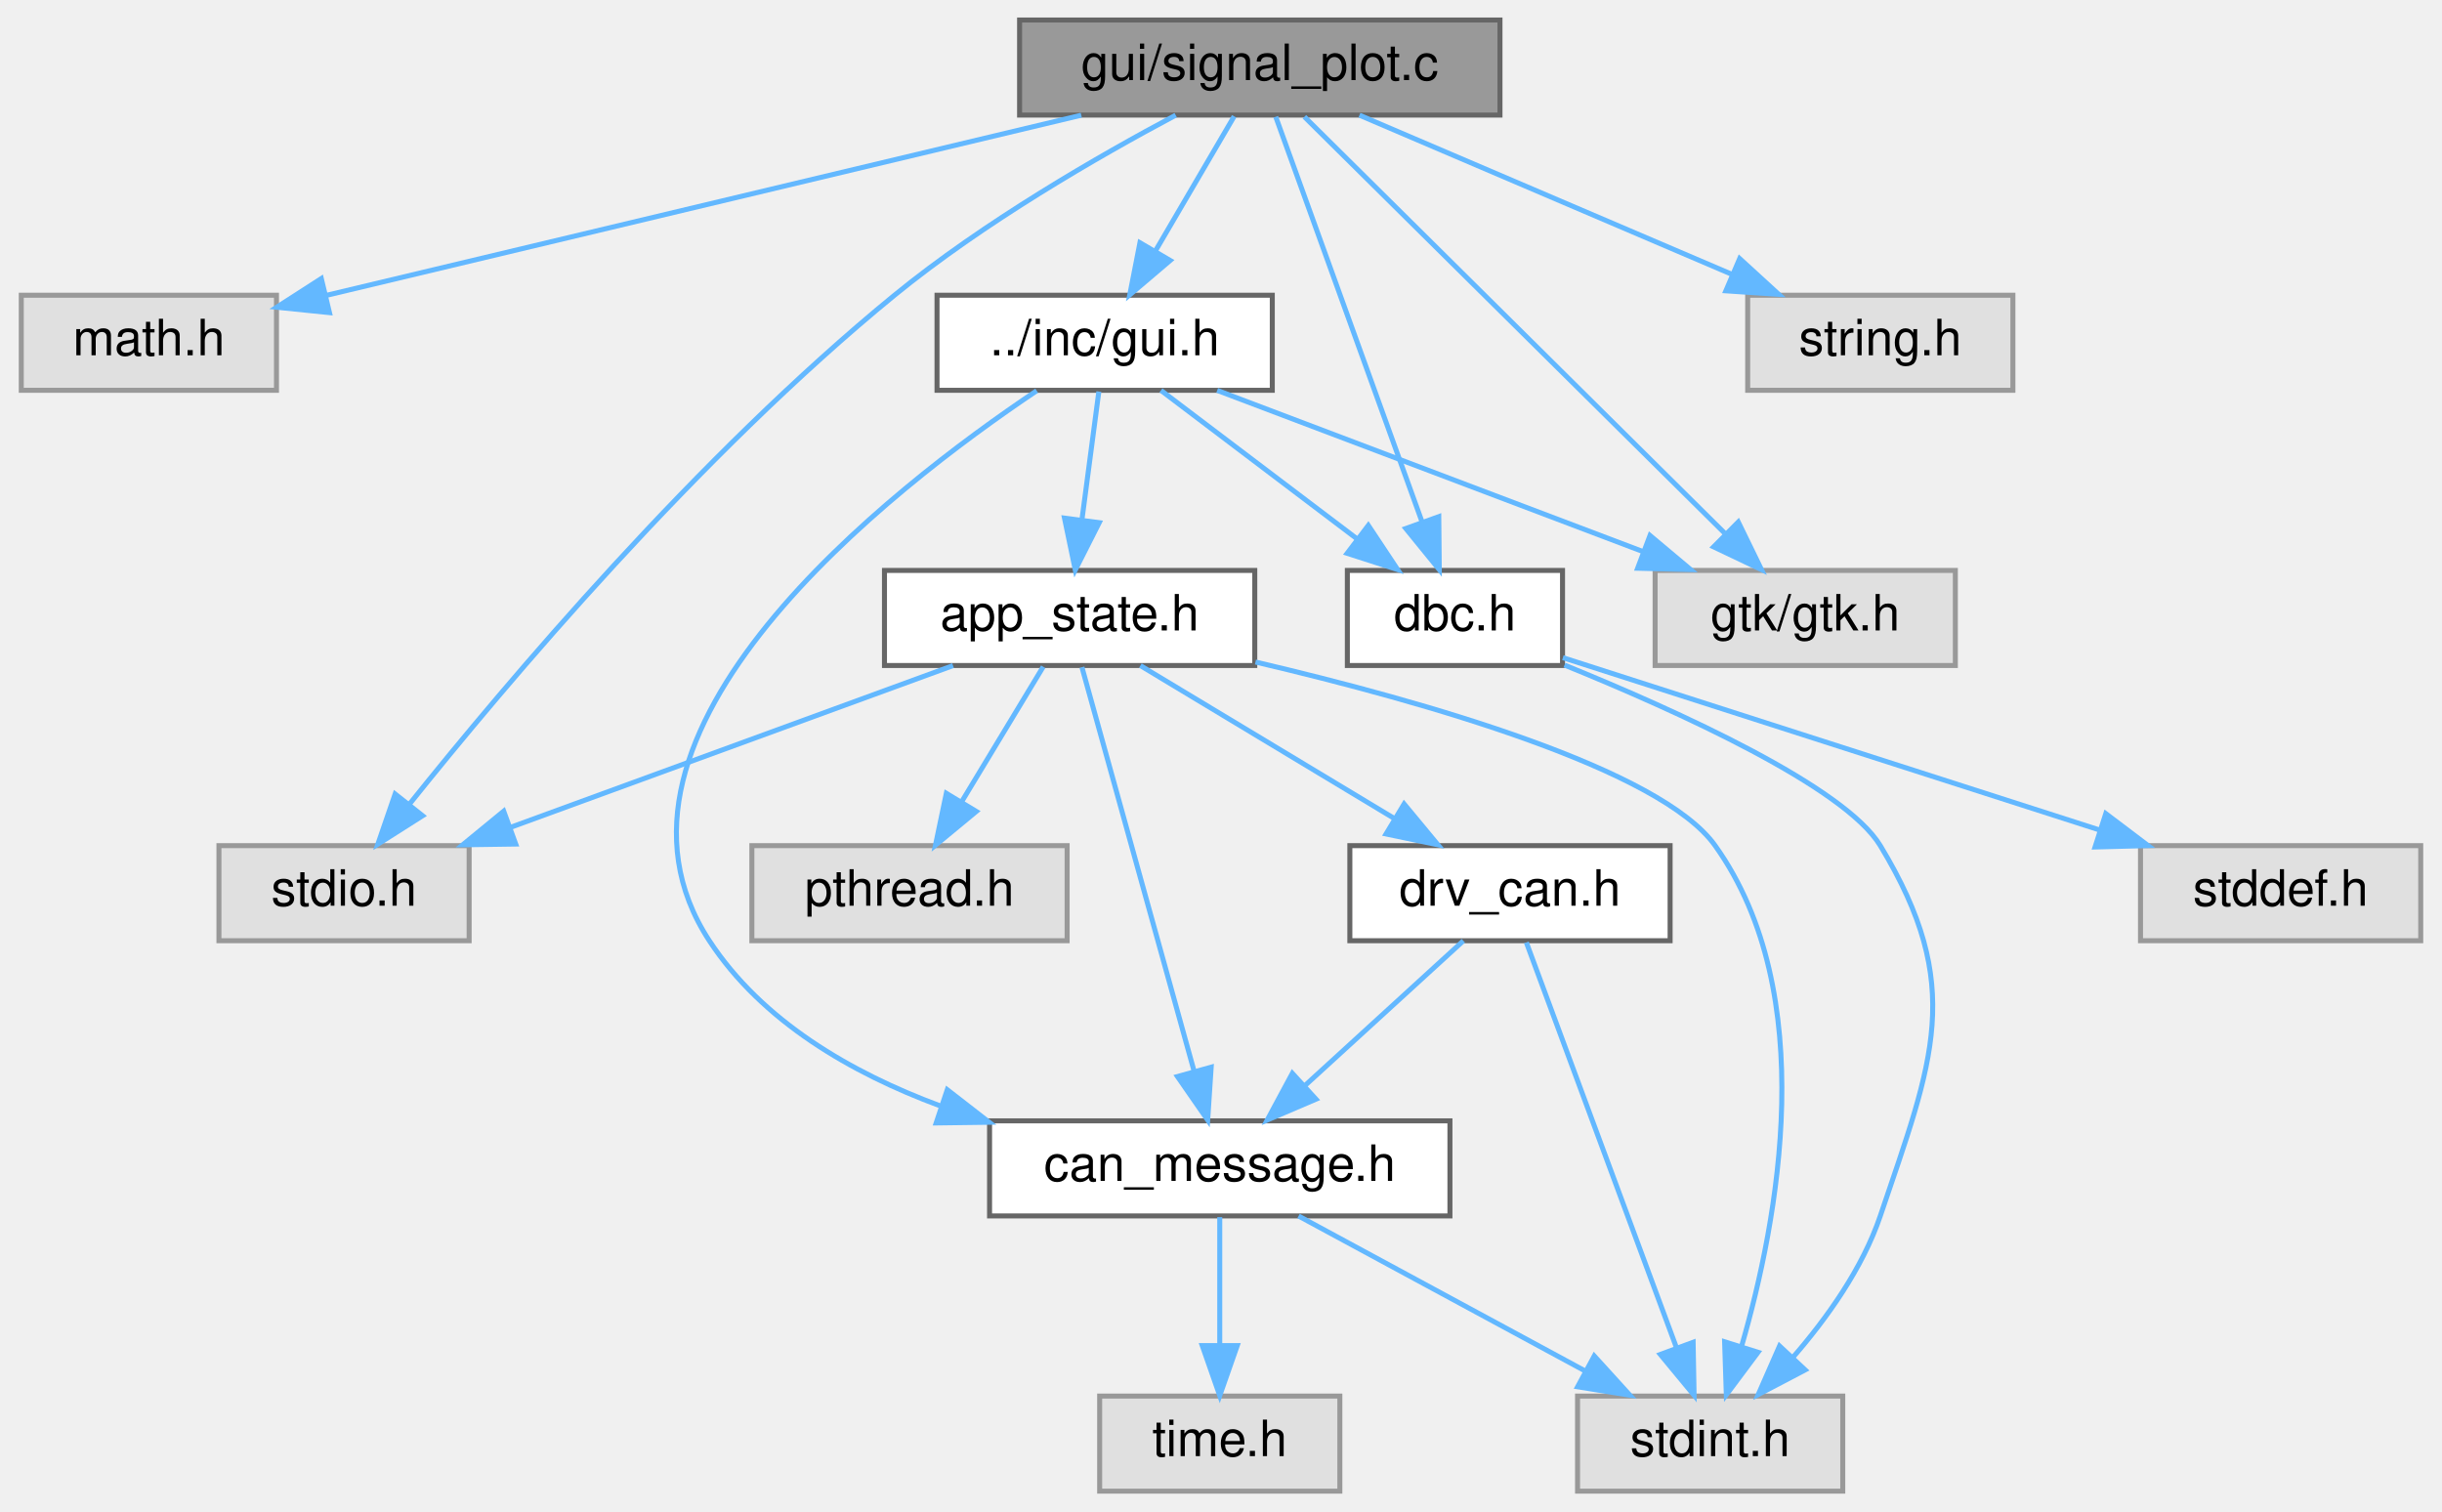
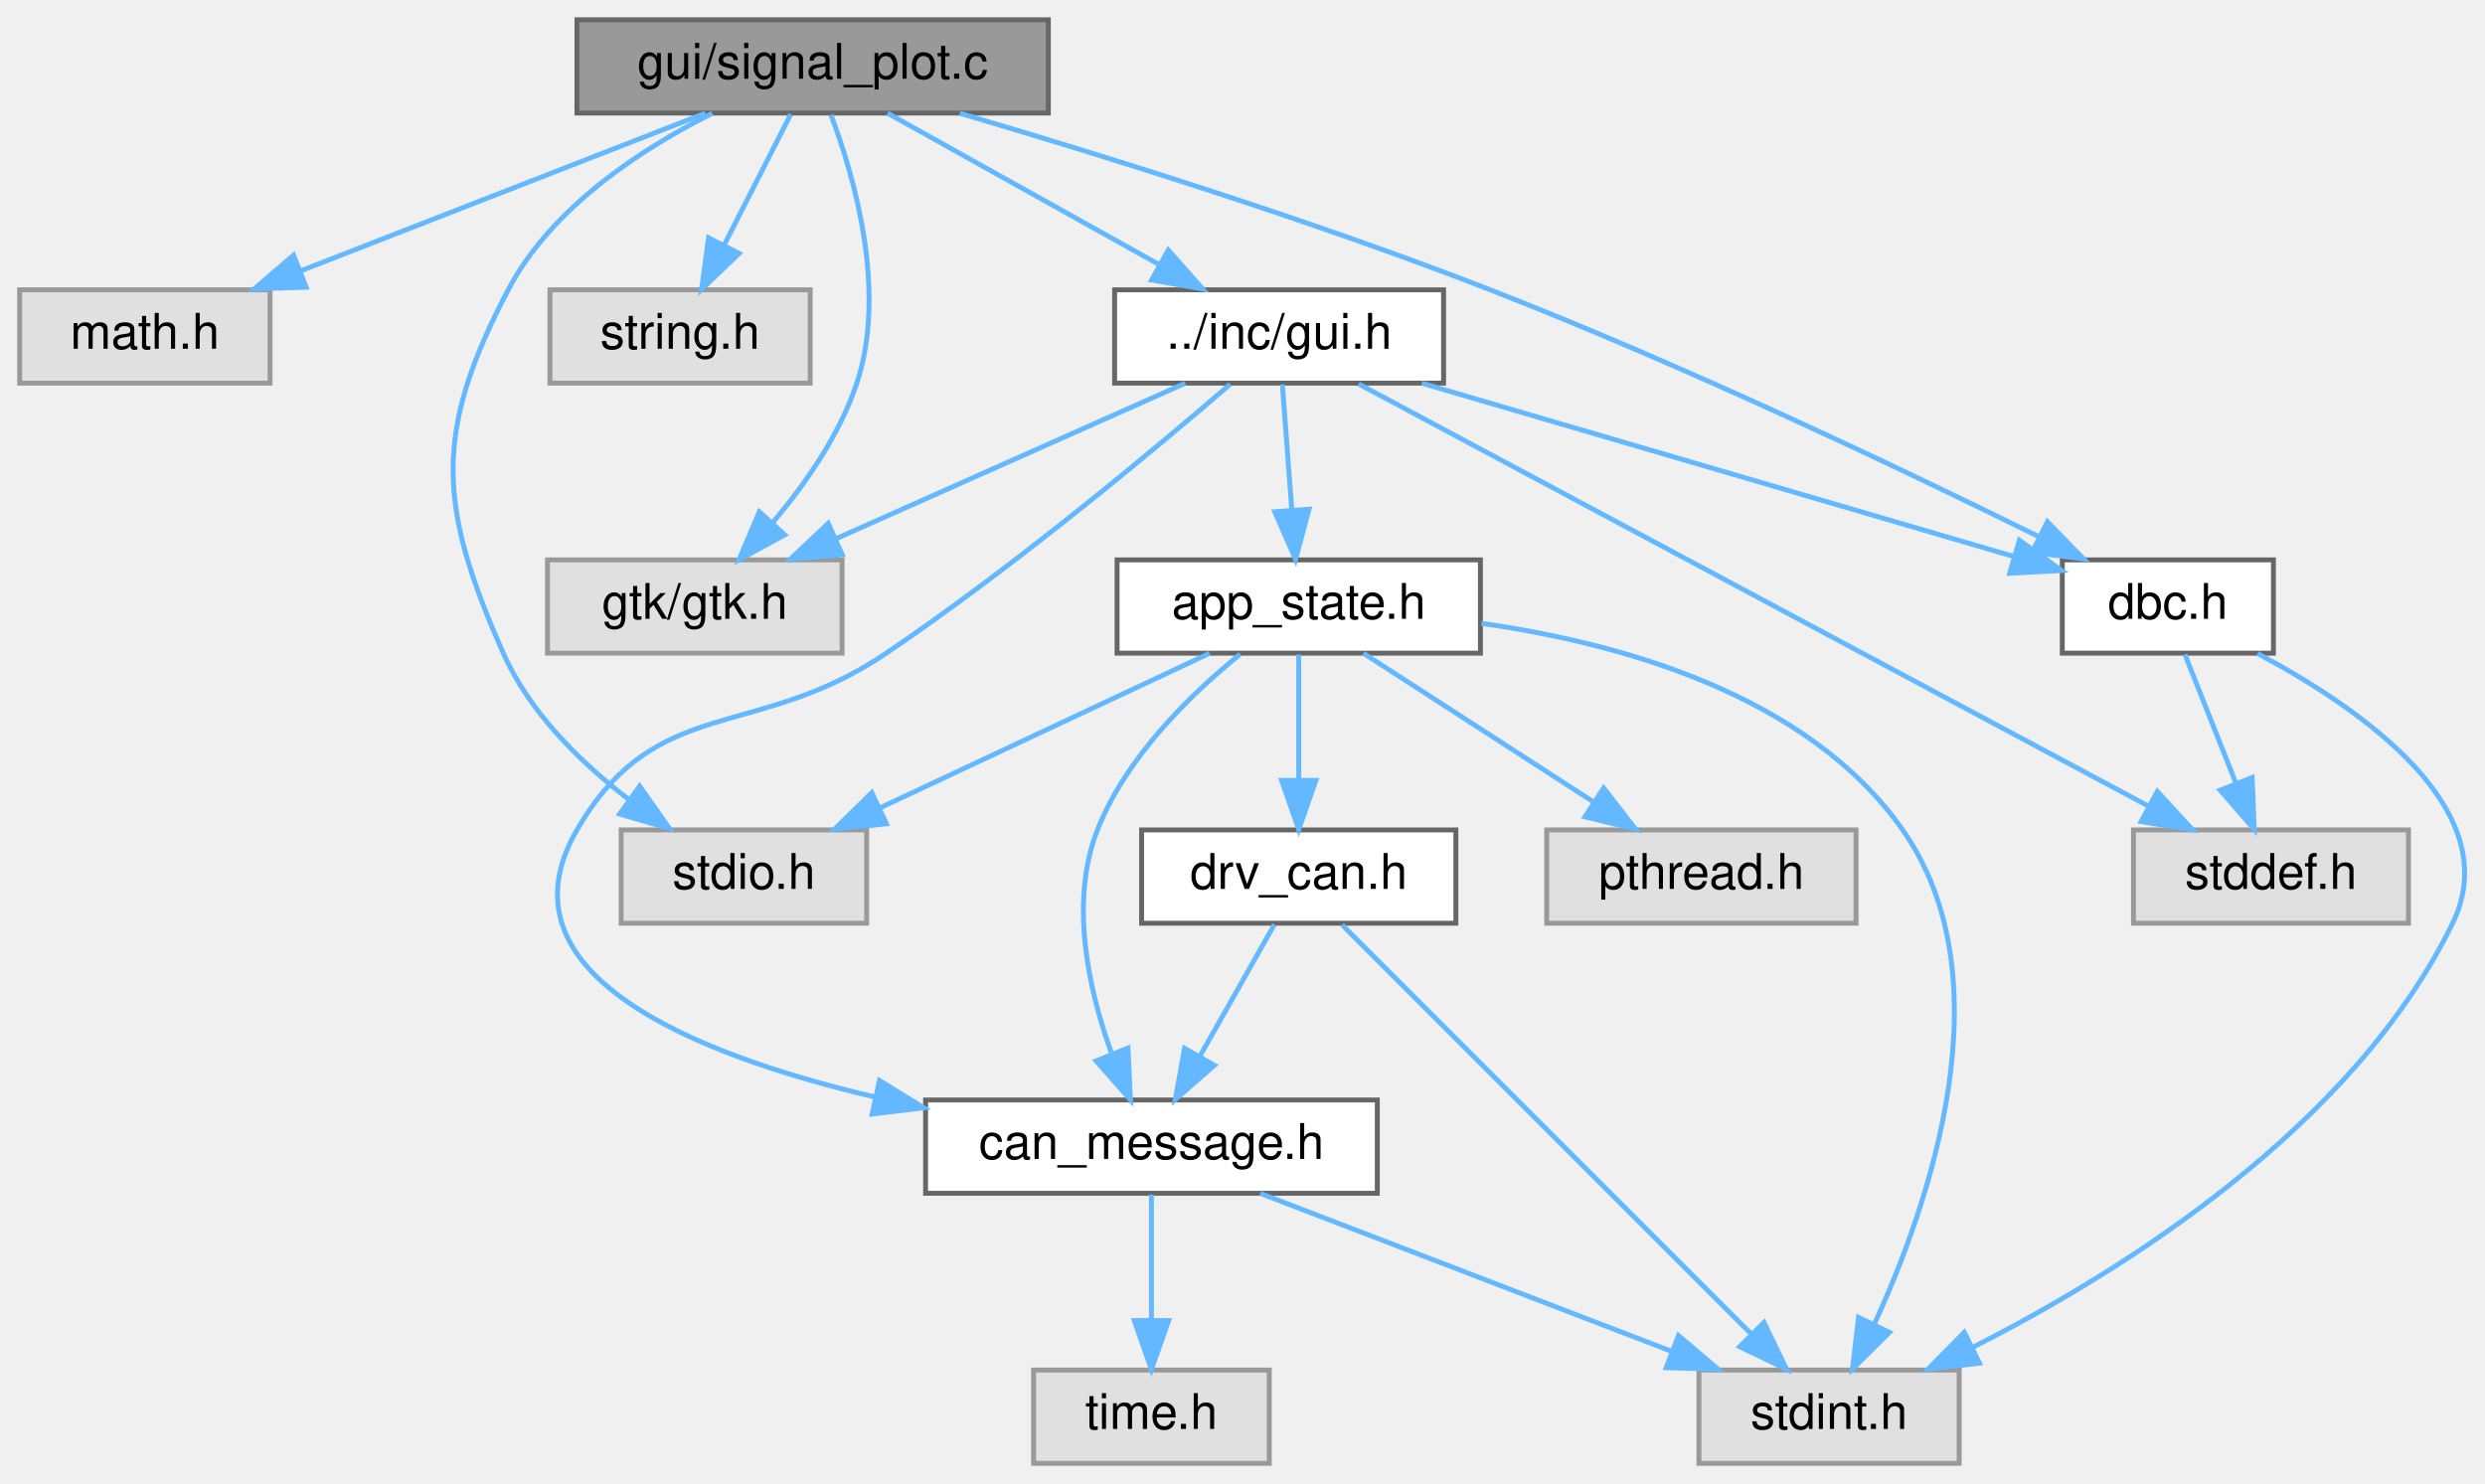
- <svg xmlns="http://www.w3.org/2000/svg" xmlns:xlink="http://www.w3.org/1999/xlink" width="488pt" height="302pt" viewBox="0.00 0.00 487.50 302.00">
+ <svg xmlns="http://www.w3.org/2000/svg" xmlns:xlink="http://www.w3.org/1999/xlink" width="506pt" height="302pt" viewBox="0.00 0.00 506.09 302.00">
  <g id="graph0" class="graph" transform="scale(1 1) rotate(0) translate(4 298)">
    <g id="Node000001" class="node">
      <g id="a_Node000001">
        <a xlink:title="Signal Analysis Viewer — detachable multi-window signal-over-time graphs.">
-           <polygon fill="#999999" stroke="#666666" points="295.5,-294 199.5,-294 199.5,-275 295.5,-275 295.5,-294" />
-           <text text-anchor="middle" x="247.5" y="-282" font-family="Helvetica,sans-Serif" font-size="10.00">gui/signal_plot.c</text>
+           <polygon fill="#999999" stroke="#666666" points="209.5,-294 113.5,-294 113.5,-275 209.5,-275 209.5,-294" />
+           <text text-anchor="middle" x="161.5" y="-282" font-family="Helvetica,sans-Serif" font-size="10.00">gui/signal_plot.c</text>
        </a>
      </g>
    </g>
    <g id="Node000002" class="node">
      <g id="a_Node000002">
        <a xlink:title=" ">
          <polygon fill="#e0e0e0" stroke="#999999" points="51,-239 0,-239 0,-220 51,-220 51,-239" />
          <text text-anchor="middle" x="25.5" y="-227" font-family="Helvetica,sans-Serif" font-size="10.00">math.h</text>
        </a>
      </g>
    </g>
    <g id="edge1_Node000001_Node000002" class="edge">
      <g id="a_edge1_Node000001_Node000002">
        <a xlink:title=" ">
-           <path fill="none" stroke="#63b8ff" d="M211.83,-274.98C170.36,-265.08 102.34,-248.84 60.96,-238.97" />
-           <polygon fill="#63b8ff" stroke="#63b8ff" points="61.59,-235.52 51.05,-236.6 59.96,-242.33 61.59,-235.52" />
+           <path fill="none" stroke="#63b8ff" d="M139.65,-274.98C117.38,-266.3 82.6,-252.75 57.28,-242.88" />
+           <polygon fill="#63b8ff" stroke="#63b8ff" points="58.34,-239.54 47.75,-239.17 55.79,-246.06 58.34,-239.54" />
        </a>
      </g>
    </g>
    <g id="Node000003" class="node">
      <g id="a_Node000003">
        <a xlink:title=" ">
-           <polygon fill="#e0e0e0" stroke="#999999" points="89.5,-129 39.5,-129 39.5,-110 89.5,-110 89.5,-129" />
-           <text text-anchor="middle" x="64.5" y="-117" font-family="Helvetica,sans-Serif" font-size="10.00">stdio.h</text>
+           <polygon fill="#e0e0e0" stroke="#999999" points="172.5,-129 122.5,-129 122.5,-110 172.5,-110 172.5,-129" />
+           <text text-anchor="middle" x="147.5" y="-117" font-family="Helvetica,sans-Serif" font-size="10.00">stdio.h</text>
        </a>
      </g>
    </g>
    <g id="edge2_Node000001_Node000003" class="edge">
      <g id="a_edge2_Node000001_Node000003">
        <a xlink:title=" ">
-           <path fill="none" stroke="#63b8ff" d="M230.7,-274.98C215.32,-266.8 192.32,-253.56 174.5,-239 135.39,-207.05 96.93,-161.48 77.51,-137.22" />
-           <polygon fill="#63b8ff" stroke="#63b8ff" points="80.2,-134.98 71.26,-129.3 74.71,-139.32 80.2,-134.98" />
+           <path fill="none" stroke="#63b8ff" d="M141.07,-274.95C126.62,-267.7 108.3,-255.78 99.5,-239 84.22,-209.87 85.19,-195.08 98.5,-165 103.82,-152.97 114.18,-142.8 124.01,-135.24" />
+           <polygon fill="#63b8ff" stroke="#63b8ff" points="126.26,-137.93 132.37,-129.27 122.2,-132.23 126.26,-137.93" />
        </a>
      </g>
    </g>
    <g id="Node000004" class="node">
      <g id="a_Node000004">
        <a xlink:title=" ">
-           <polygon fill="#e0e0e0" stroke="#999999" points="398,-239 345,-239 345,-220 398,-220 398,-239" />
-           <text text-anchor="middle" x="371.5" y="-227" font-family="Helvetica,sans-Serif" font-size="10.00">string.h</text>
+           <polygon fill="#e0e0e0" stroke="#999999" points="161,-239 108,-239 108,-220 161,-220 161,-239" />
+           <text text-anchor="middle" x="134.5" y="-227" font-family="Helvetica,sans-Serif" font-size="10.00">string.h</text>
        </a>
      </g>
    </g>
    <g id="edge3_Node000001_Node000004" class="edge">
      <g id="a_edge3_Node000001_Node000004">
        <a xlink:title=" ">
-           <path fill="none" stroke="#63b8ff" d="M267.42,-274.98C287.55,-266.38 318.88,-252.99 341.91,-243.15" />
-           <polygon fill="#63b8ff" stroke="#63b8ff" points="343.4,-246.32 351.21,-239.17 340.64,-239.88 343.4,-246.32" />
+           <path fill="none" stroke="#63b8ff" d="M157.04,-274.75C153.38,-267.57 148.09,-257.18 143.55,-248.27" />
+           <polygon fill="#63b8ff" stroke="#63b8ff" points="146.53,-246.41 138.88,-239.09 140.3,-249.59 146.53,-246.41" />
        </a>
      </g>
    </g>
    <g id="Node000005" class="node">
      <g id="a_Node000005">
        <a xlink:title=" ">
-           <polygon fill="#e0e0e0" stroke="#999999" points="386.5,-184 326.5,-184 326.5,-165 386.5,-165 386.5,-184" />
-           <text text-anchor="middle" x="356.5" y="-172" font-family="Helvetica,sans-Serif" font-size="10.00">gtk/gtk.h</text>
+           <polygon fill="#e0e0e0" stroke="#999999" points="167.5,-184 107.5,-184 107.5,-165 167.5,-165 167.5,-184" />
+           <text text-anchor="middle" x="137.5" y="-172" font-family="Helvetica,sans-Serif" font-size="10.00">gtk/gtk.h</text>
        </a>
      </g>
    </g>
    <g id="edge4_Node000001_Node000005" class="edge">
      <g id="a_edge4_Node000001_Node000005">
        <a xlink:title=" ">
-           <path fill="none" stroke="#63b8ff" d="M256.42,-274.66C274.79,-256.46 317.09,-214.55 340.38,-191.47" />
-           <polygon fill="#63b8ff" stroke="#63b8ff" points="343.12,-193.68 347.76,-184.16 338.19,-188.71 343.12,-193.68" />
+           <path fill="none" stroke="#63b8ff" d="M165.23,-274.65C169.94,-262.17 176.72,-238.82 170.5,-220 167.04,-209.54 160.07,-199.53 153.42,-191.66" />
+           <polygon fill="#63b8ff" stroke="#63b8ff" points="155.83,-189.1 146.52,-184.04 150.64,-193.8 155.83,-189.1" />
        </a>
      </g>
    </g>
    <g id="Node000006" class="node">
      <g id="a_Node000006">
        <a xlink:href="gui_8h.html" target="_top" xlink:title="GTK GUI widget registry and the application's GUI/thread API.">
-           <polygon fill="white" stroke="#666666" points="250,-239 183,-239 183,-220 250,-220 250,-239" />
-           <text text-anchor="middle" x="216.5" y="-227" font-family="Helvetica,sans-Serif" font-size="10.00">../inc/gui.h</text>
+           <polygon fill="white" stroke="#666666" points="290,-239 223,-239 223,-220 290,-220 290,-239" />
+           <text text-anchor="middle" x="256.5" y="-227" font-family="Helvetica,sans-Serif" font-size="10.00">../inc/gui.h</text>
        </a>
      </g>
    </g>
    <g id="edge5_Node000001_Node000006" class="edge">
      <g id="a_edge5_Node000001_Node000006">
        <a xlink:title=" ">
-           <path fill="none" stroke="#63b8ff" d="M242.38,-274.75C238.14,-267.49 231.97,-256.95 226.72,-247.98" />
-           <polygon fill="#63b8ff" stroke="#63b8ff" points="229.59,-245.95 221.52,-239.09 223.55,-249.49 229.59,-245.95" />
+           <path fill="none" stroke="#63b8ff" d="M176.76,-274.98C191.63,-266.69 214.48,-253.94 231.92,-244.22" />
+           <polygon fill="#63b8ff" stroke="#63b8ff" points="233.93,-247.1 240.96,-239.17 230.52,-240.99 233.93,-247.1" />
+         </a>
+       </g>
+     </g>
+     <g id="Node000014" class="node">
+       <g id="a_Node000014">
+         <a xlink:href="dbc_8h.html" target="_top" xlink:title="Minimal CAN database (DBC) model, parser, and signal decoder.">
+           <polygon fill="white" stroke="#666666" points="459,-184 416,-184 416,-165 459,-165 459,-184" />
+           <text text-anchor="middle" x="437.5" y="-172" font-family="Helvetica,sans-Serif" font-size="10.00">dbc.h</text>
+         </a>
+       </g>
+     </g>
+     <g id="edge22_Node000001_Node000014" class="edge">
+       <g id="a_edge22_Node000001_Node000014">
+         <a xlink:title=" ">
+           <path fill="none" stroke="#63b8ff" d="M191.47,-274.96C219.67,-266.66 262.91,-253.26 299.5,-239 339.29,-223.5 383.95,-202.2 411.4,-188.64" />
+           <polygon fill="#63b8ff" stroke="#63b8ff" points="412.96,-191.78 420.36,-184.19 409.85,-185.51 412.96,-191.78" />
+         </a>
+       </g>
+     </g>
+     <g id="edge7_Node000006_Node000005" class="edge">
+       <g id="a_edge7_Node000006_Node000005">
+         <a xlink:title=" ">
+           <path fill="none" stroke="#63b8ff" d="M237.38,-219.98C218.15,-211.42 188.27,-198.11 166.19,-188.28" />
+           <polygon fill="#63b8ff" stroke="#63b8ff" points="167.53,-185.04 156.97,-184.17 164.68,-191.44 167.53,-185.04" />
+         </a>
+       </g>
+     </g>
+     <g id="Node000007" class="node">
+       <g id="a_Node000007">
+         <a xlink:title=" ">
+           <polygon fill="#e0e0e0" stroke="#999999" points="486.5,-129 430.5,-129 430.5,-110 486.5,-110 486.5,-129" />
+           <text text-anchor="middle" x="458.5" y="-117" font-family="Helvetica,sans-Serif" font-size="10.00">stddef.h</text>
+         </a>
+       </g>
+     </g>
+     <g id="edge6_Node000006_Node000007" class="edge">
+       <g id="a_edge6_Node000006_Node000007">
+         <a xlink:title=" ">
+           <path fill="none" stroke="#63b8ff" d="M272.69,-219.84C307.87,-201.04 391.48,-156.33 433.5,-133.87" />
+           <polygon fill="#63b8ff" stroke="#63b8ff" points="435.35,-136.85 442.51,-129.05 432.05,-130.68 435.35,-136.85" />
+         </a>
+       </g>
+     </g>
+     <g id="Node000008" class="node">
+       <g id="a_Node000008">
+         <a xlink:href="can__message_8h.html" target="_top" xlink:title="Hardware-independent CAN/CAN FD message and statistics data types.">
+           <polygon fill="white" stroke="#666666" points="276.5,-74 184.5,-74 184.5,-55 276.5,-55 276.5,-74" />
+           <text text-anchor="middle" x="230.5" y="-62" font-family="Helvetica,sans-Serif" font-size="10.00">can_message.h</text>
+         </a>
+       </g>
+     </g>
+     <g id="edge8_Node000006_Node000008" class="edge">
+       <g id="a_edge8_Node000006_Node000008">
+         <a xlink:title=" ">
+           <path fill="none" stroke="#63b8ff" d="M246.52,-219.76C231.75,-207.02 202.93,-182.89 176.5,-165 149.79,-146.92 129.69,-156.89 113.5,-129 96.68,-100.01 136.47,-83.48 174.13,-74.61" />
+           <polygon fill="#63b8ff" stroke="#63b8ff" points="175.12,-77.97 184.13,-72.41 173.61,-71.14 175.12,-77.97" />
+         </a>
+       </g>
+     </g>
+     <g id="Node000011" class="node">
+       <g id="a_Node000011">
+         <a xlink:href="app__state_8h.html" target="_top" xlink:title="Global application state shared across the GUI and worker threads.">
+           <polygon fill="white" stroke="#666666" points="297.5,-184 223.5,-184 223.5,-165 297.5,-165 297.5,-184" />
+           <text text-anchor="middle" x="260.5" y="-172" font-family="Helvetica,sans-Serif" font-size="10.00">app_state.h</text>
+         </a>
+       </g>
+     </g>
+     <g id="edge11_Node000006_Node000011" class="edge">
+       <g id="a_edge11_Node000006_Node000011">
+         <a xlink:title=" ">
+           <path fill="none" stroke="#63b8ff" d="M257.16,-219.75C257.68,-212.8 258.44,-202.85 259.09,-194.13" />
+           <polygon fill="#63b8ff" stroke="#63b8ff" points="262.59,-194.32 259.85,-184.09 255.61,-193.8 262.59,-194.32" />
+         </a>
+       </g>
+     </g>
+     <g id="edge19_Node000006_Node000014" class="edge">
+       <g id="a_edge19_Node000006_Node000014">
+         <a xlink:title=" ">
+           <path fill="none" stroke="#63b8ff" d="M285.58,-219.98C318.55,-210.33 372.1,-194.65 406.02,-184.72" />
+           <polygon fill="#63b8ff" stroke="#63b8ff" points="407.26,-188 415.87,-181.83 405.29,-181.28 407.26,-188" />
+         </a>
+       </g>
+     </g>
+     <g id="Node000009" class="node">
+       <g id="a_Node000009">
+         <a xlink:title=" ">
+           <polygon fill="#e0e0e0" stroke="#999999" points="395,-19 342,-19 342,0 395,0 395,-19" />
+           <text text-anchor="middle" x="368.5" y="-7" font-family="Helvetica,sans-Serif" font-size="10.00">stdint.h</text>
+         </a>
+       </g>
+     </g>
+     <g id="edge9_Node000008_Node000009" class="edge">
+       <g id="a_edge9_Node000008_Node000009">
+         <a xlink:title=" ">
+           <path fill="none" stroke="#63b8ff" d="M252.67,-54.98C275.27,-46.3 310.56,-32.75 336.25,-22.88" />
+           <polygon fill="#63b8ff" stroke="#63b8ff" points="337.84,-26.02 345.92,-19.17 335.33,-19.49 337.84,-26.02" />
+         </a>
+       </g>
+     </g>
+     <g id="Node000010" class="node">
+       <g id="a_Node000010">
+         <a xlink:title=" ">
+           <polygon fill="#e0e0e0" stroke="#999999" points="254.5,-19 206.5,-19 206.5,0 254.5,0 254.5,-19" />
+           <text text-anchor="middle" x="230.5" y="-7" font-family="Helvetica,sans-Serif" font-size="10.00">time.h</text>
+         </a>
+       </g>
+     </g>
+     <g id="edge10_Node000008_Node000010" class="edge">
+       <g id="a_edge10_Node000008_Node000010">
+         <a xlink:title=" ">
+           <path fill="none" stroke="#63b8ff" d="M230.5,-54.75C230.5,-47.8 230.5,-37.85 230.5,-29.13" />
+           <polygon fill="#63b8ff" stroke="#63b8ff" points="234,-29.09 230.5,-19.09 227,-29.09 234,-29.09" />
+         </a>
+       </g>
+     </g>
+     <g id="edge14_Node000011_Node000003" class="edge">
+       <g id="a_edge14_Node000011_Node000003">
+         <a xlink:title=" ">
+           <path fill="none" stroke="#63b8ff" d="M242.34,-164.98C224.25,-156.5 196.22,-143.35 175.31,-133.54" />
+           <polygon fill="#63b8ff" stroke="#63b8ff" points="176.53,-130.25 165.99,-129.17 173.55,-136.59 176.53,-130.25" />
+         </a>
+       </g>
+     </g>
+     <g id="edge15_Node000011_Node000008" class="edge">
+       <g id="a_edge15_Node000011_Node000008">
+         <a xlink:title=" ">
+           <path fill="none" stroke="#63b8ff" d="M248.57,-164.8C238.67,-156.77 225.31,-143.87 219.5,-129 213.78,-114.34 217.66,-96.63 222.32,-83.64" />
+           <polygon fill="#63b8ff" stroke="#63b8ff" points="225.72,-84.59 226.23,-74.01 219.23,-81.96 225.72,-84.59" />
+         </a>
+       </g>
+     </g>
+     <g id="edge13_Node000011_Node000009" class="edge">
+       <g id="a_edge13_Node000011_Node000009">
+         <a xlink:title=" ">
+           <path fill="none" stroke="#63b8ff" d="M297.69,-171.07C326.36,-167.01 364.26,-156.42 383.5,-129 404.75,-98.71 389.09,-53.08 377.65,-28.21" />
+           <polygon fill="#63b8ff" stroke="#63b8ff" points="380.79,-26.66 373.27,-19.2 374.5,-29.73 380.79,-26.66" />
+         </a>
+       </g>
+     </g>
+     <g id="Node000012" class="node">
+       <g id="a_Node000012">
+         <a xlink:title=" ">
+           <polygon fill="#e0e0e0" stroke="#999999" points="374,-129 311,-129 311,-110 374,-110 374,-129" />
+           <text text-anchor="middle" x="342.5" y="-117" font-family="Helvetica,sans-Serif" font-size="10.00">pthread.h</text>
+         </a>
+       </g>
+     </g>
+     <g id="edge12_Node000011_Node000012" class="edge">
+       <g id="a_edge12_Node000011_Node000012">
+         <a xlink:title=" ">
+           <path fill="none" stroke="#63b8ff" d="M273.67,-164.98C286.27,-156.84 305.5,-144.41 320.44,-134.76" />
+           <polygon fill="#63b8ff" stroke="#63b8ff" points="322.59,-137.54 329.09,-129.17 318.79,-131.66 322.59,-137.54" />
        </a>
      </g>
    </g>
    <g id="Node000013" class="node">
      <g id="a_Node000013">
-         <a xlink:href="dbc_8h.html" target="_top" xlink:title="Minimal CAN database (DBC) model, parser, and signal decoder.">
-           <polygon fill="white" stroke="#666666" points="308,-184 265,-184 265,-165 308,-165 308,-184" />
-           <text text-anchor="middle" x="286.5" y="-172" font-family="Helvetica,sans-Serif" font-size="10.00">dbc.h</text>
-         </a>
-       </g>
-     </g>
-     <g id="edge21_Node000001_Node000013" class="edge">
-       <g id="a_edge21_Node000001_Node000013">
-         <a xlink:title=" ">
-           <path fill="none" stroke="#63b8ff" d="M250.69,-274.66C257.07,-257.01 271.48,-217.09 279.95,-193.64" />
-           <polygon fill="#63b8ff" stroke="#63b8ff" points="283.27,-194.75 283.37,-184.16 276.68,-192.38 283.27,-194.75" />
-         </a>
-       </g>
-     </g>
-     <g id="edge6_Node000006_Node000005" class="edge">
-       <g id="a_edge6_Node000006_Node000005">
-         <a xlink:title=" ">
-           <path fill="none" stroke="#63b8ff" d="M238.99,-219.98C262.02,-211.27 298.04,-197.63 324.13,-187.75" />
-           <polygon fill="#63b8ff" stroke="#63b8ff" points="325.48,-190.98 333.6,-184.17 323.01,-184.44 325.48,-190.98" />
-         </a>
-       </g>
-     </g>
-     <g id="Node000007" class="node">
-       <g id="a_Node000007">
-         <a xlink:href="can__message_8h.html" target="_top" xlink:title="Hardware-independent CAN/CAN FD message and statistics data types.">
-           <polygon fill="white" stroke="#666666" points="285.5,-74 193.5,-74 193.5,-55 285.5,-55 285.5,-74" />
-           <text text-anchor="middle" x="239.5" y="-62" font-family="Helvetica,sans-Serif" font-size="10.00">can_message.h</text>
-         </a>
-       </g>
-     </g>
-     <g id="edge7_Node000006_Node000007" class="edge">
-       <g id="a_edge7_Node000006_Node000007">
-         <a xlink:title=" ">
-           <path fill="none" stroke="#63b8ff" d="M202.92,-219.91C173.87,-200.43 110.41,-151.37 137.5,-110 148.04,-93.91 165.81,-83.6 183.59,-77.01" />
-           <polygon fill="#63b8ff" stroke="#63b8ff" points="185.05,-80.22 193.42,-73.72 182.83,-73.58 185.05,-80.22" />
-         </a>
-       </g>
-     </g>
-     <g id="Node000010" class="node">
-       <g id="a_Node000010">
-         <a xlink:href="app__state_8h.html" target="_top" xlink:title="Global application state shared across the GUI and worker threads.">
-           <polygon fill="white" stroke="#666666" points="246.5,-184 172.5,-184 172.5,-165 246.5,-165 246.5,-184" />
-           <text text-anchor="middle" x="209.5" y="-172" font-family="Helvetica,sans-Serif" font-size="10.00">app_state.h</text>
-         </a>
-       </g>
-     </g>
-     <g id="edge10_Node000006_Node000010" class="edge">
-       <g id="a_edge10_Node000006_Node000010">
-         <a xlink:title=" ">
-           <path fill="none" stroke="#63b8ff" d="M215.34,-219.75C214.43,-212.8 213.11,-202.85 211.96,-194.13" />
-           <polygon fill="#63b8ff" stroke="#63b8ff" points="215.41,-193.54 210.63,-184.09 208.47,-194.46 215.41,-193.54" />
-         </a>
-       </g>
-     </g>
-     <g id="edge18_Node000006_Node000013" class="edge">
-       <g id="a_edge18_Node000006_Node000013">
-         <a xlink:title=" ">
-           <path fill="none" stroke="#63b8ff" d="M227.75,-219.98C238.3,-212 254.3,-199.88 266.94,-190.31" />
-           <polygon fill="#63b8ff" stroke="#63b8ff" points="269.19,-193 275.05,-184.17 264.96,-187.42 269.19,-193" />
-         </a>
-       </g>
-     </g>
-     <g id="Node000008" class="node">
-       <g id="a_Node000008">
-         <a xlink:title=" ">
-           <polygon fill="#e0e0e0" stroke="#999999" points="364,-19 311,-19 311,0 364,0 364,-19" />
-           <text text-anchor="middle" x="337.5" y="-7" font-family="Helvetica,sans-Serif" font-size="10.00">stdint.h</text>
-         </a>
-       </g>
-     </g>
-     <g id="edge8_Node000007_Node000008" class="edge">
-       <g id="a_edge8_Node000007_Node000008">
-         <a xlink:title=" ">
-           <path fill="none" stroke="#63b8ff" d="M255.25,-54.98C270.73,-46.61 294.59,-33.7 312.64,-23.95" />
-           <polygon fill="#63b8ff" stroke="#63b8ff" points="314.34,-27.01 321.47,-19.17 311.01,-20.85 314.34,-27.01" />
-         </a>
-       </g>
-     </g>
-     <g id="Node000009" class="node">
-       <g id="a_Node000009">
-         <a xlink:title=" ">
-           <polygon fill="#e0e0e0" stroke="#999999" points="263.5,-19 215.5,-19 215.5,0 263.5,0 263.5,-19" />
-           <text text-anchor="middle" x="239.5" y="-7" font-family="Helvetica,sans-Serif" font-size="10.00">time.h</text>
-         </a>
-       </g>
-     </g>
-     <g id="edge9_Node000007_Node000009" class="edge">
-       <g id="a_edge9_Node000007_Node000009">
-         <a xlink:title=" ">
-           <path fill="none" stroke="#63b8ff" d="M239.5,-54.75C239.5,-47.8 239.5,-37.85 239.5,-29.13" />
-           <polygon fill="#63b8ff" stroke="#63b8ff" points="243,-29.09 239.5,-19.09 236,-29.09 243,-29.09" />
-         </a>
-       </g>
-     </g>
-     <g id="edge13_Node000010_Node000003" class="edge">
-       <g id="a_edge13_Node000010_Node000003">
-         <a xlink:title=" ">
-           <path fill="none" stroke="#63b8ff" d="M186.2,-164.98C162.25,-156.23 124.72,-142.51 97.67,-132.62" />
-           <polygon fill="#63b8ff" stroke="#63b8ff" points="98.81,-129.32 88.22,-129.17 96.41,-135.89 98.81,-129.32" />
-         </a>
-       </g>
-     </g>
-     <g id="edge14_Node000010_Node000007" class="edge">
-       <g id="a_edge14_Node000010_Node000007">
-         <a xlink:title=" ">
-           <path fill="none" stroke="#63b8ff" d="M211.96,-164.66C216.84,-147.09 227.85,-107.45 234.37,-83.95" />
-           <polygon fill="#63b8ff" stroke="#63b8ff" points="237.79,-84.73 237.09,-74.16 231.05,-82.86 237.79,-84.73" />
-         </a>
-       </g>
-     </g>
-     <g id="edge12_Node000010_Node000008" class="edge">
-       <g id="a_edge12_Node000010_Node000008">
-         <a xlink:title=" ">
-           <path fill="none" stroke="#63b8ff" d="M246.64,-165.7C280.75,-157.7 327.6,-144.29 338.5,-129 359.62,-99.38 351.08,-54.14 343.79,-28.99" />
-           <polygon fill="#63b8ff" stroke="#63b8ff" points="347.07,-27.75 340.73,-19.26 340.39,-29.85 347.07,-27.75" />
-         </a>
-       </g>
-     </g>
-     <g id="Node000011" class="node">
-       <g id="a_Node000011">
-         <a xlink:title=" ">
-           <polygon fill="#e0e0e0" stroke="#999999" points="209,-129 146,-129 146,-110 209,-110 209,-129" />
-           <text text-anchor="middle" x="177.5" y="-117" font-family="Helvetica,sans-Serif" font-size="10.00">pthread.h</text>
-         </a>
-       </g>
-     </g>
-     <g id="edge11_Node000010_Node000011" class="edge">
-       <g id="a_edge11_Node000010_Node000011">
-         <a xlink:title=" ">
-           <path fill="none" stroke="#63b8ff" d="M204.22,-164.75C199.79,-157.42 193.34,-146.73 187.88,-137.7" />
-           <polygon fill="#63b8ff" stroke="#63b8ff" points="190.85,-135.84 182.69,-129.09 184.86,-139.46 190.85,-135.84" />
-         </a>
-       </g>
-     </g>
-     <g id="Node000012" class="node">
-       <g id="a_Node000012">
        <a xlink:href="drv__can_8h.html" target="_top" xlink:title="Generic CAN driver abstraction (vtable) and thin wrapper API.">
-           <polygon fill="white" stroke="#666666" points="329.5,-129 265.5,-129 265.5,-110 329.5,-110 329.5,-129" />
-           <text text-anchor="middle" x="297.5" y="-117" font-family="Helvetica,sans-Serif" font-size="10.00">drv_can.h</text>
-         </a>
-       </g>
-     </g>
-     <g id="edge15_Node000010_Node000012" class="edge">
-       <g id="a_edge15_Node000010_Node000012">
-         <a xlink:title=" ">
-           <path fill="none" stroke="#63b8ff" d="M223.64,-164.98C237.29,-156.77 258.19,-144.18 274.28,-134.49" />
-           <polygon fill="#63b8ff" stroke="#63b8ff" points="276.34,-137.33 283.1,-129.17 272.73,-131.33 276.34,-137.33" />
-         </a>
-       </g>
-     </g>
-     <g id="edge17_Node000012_Node000007" class="edge">
-       <g id="a_edge17_Node000012_Node000007">
-         <a xlink:title=" ">
-           <path fill="none" stroke="#63b8ff" d="M288.18,-109.98C279.69,-102.23 266.94,-90.58 256.62,-81.14" />
-           <polygon fill="#63b8ff" stroke="#63b8ff" points="258.73,-78.33 248.99,-74.17 254.01,-83.5 258.73,-78.33" />
-         </a>
-       </g>
-     </g>
-     <g id="edge16_Node000012_Node000008" class="edge">
-       <g id="a_edge16_Node000012_Node000008">
-         <a xlink:title=" ">
-           <path fill="none" stroke="#63b8ff" d="M300.77,-109.66C307.31,-92.01 322.1,-52.09 330.78,-28.64" />
-           <polygon fill="#63b8ff" stroke="#63b8ff" points="334.1,-29.75 334.29,-19.16 327.54,-27.32 334.1,-29.75" />
-         </a>
-       </g>
-     </g>
-     <g id="edge20_Node000013_Node000008" class="edge">
-       <g id="a_edge20_Node000013_Node000008">
-         <a xlink:title=" ">
-           <path fill="none" stroke="#63b8ff" d="M308.39,-165.09C331.13,-155.84 364.38,-140.76 371.5,-129 388.53,-100.86 382.04,-86.15 371.5,-55 367.94,-44.47 360.78,-34.48 353.95,-26.63" />
-           <polygon fill="#63b8ff" stroke="#63b8ff" points="356.49,-24.23 347.11,-19.31 351.37,-29.01 356.49,-24.23" />
-         </a>
-       </g>
-     </g>
-     <g id="Node000014" class="node">
-       <g id="a_Node000014">
-         <a xlink:title=" ">
-           <polygon fill="#e0e0e0" stroke="#999999" points="479.5,-129 423.5,-129 423.5,-110 479.5,-110 479.5,-129" />
-           <text text-anchor="middle" x="451.5" y="-117" font-family="Helvetica,sans-Serif" font-size="10.00">stddef.h</text>
-         </a>
-       </g>
-     </g>
-     <g id="edge19_Node000013_Node000014" class="edge">
-       <g id="a_edge19_Node000013_Node000014">
-         <a xlink:title=" ">
-           <path fill="none" stroke="#63b8ff" d="M308.07,-166.57C335.3,-157.82 382.55,-142.65 415.34,-132.12" />
-           <polygon fill="#63b8ff" stroke="#63b8ff" points="416.56,-135.4 425.01,-129.01 414.42,-128.73 416.56,-135.4" />
+           <polygon fill="white" stroke="#666666" points="292.5,-129 228.5,-129 228.5,-110 292.5,-110 292.5,-129" />
+           <text text-anchor="middle" x="260.5" y="-117" font-family="Helvetica,sans-Serif" font-size="10.00">drv_can.h</text>
+         </a>
+       </g>
+     </g>
+     <g id="edge16_Node000011_Node000013" class="edge">
+       <g id="a_edge16_Node000011_Node000013">
+         <a xlink:title=" ">
+           <path fill="none" stroke="#63b8ff" d="M260.5,-164.75C260.5,-157.8 260.5,-147.85 260.5,-139.13" />
+           <polygon fill="#63b8ff" stroke="#63b8ff" points="264,-139.09 260.5,-129.09 257,-139.09 264,-139.09" />
+         </a>
+       </g>
+     </g>
+     <g id="edge18_Node000013_Node000008" class="edge">
+       <g id="a_edge18_Node000013_Node000008">
+         <a xlink:title=" ">
+           <path fill="none" stroke="#63b8ff" d="M255.55,-109.75C251.44,-102.49 245.47,-91.95 240.4,-82.98" />
+           <polygon fill="#63b8ff" stroke="#63b8ff" points="243.33,-81.07 235.36,-74.09 237.24,-84.52 243.33,-81.07" />
+         </a>
+       </g>
+     </g>
+     <g id="edge17_Node000013_Node000009" class="edge">
+       <g id="a_edge17_Node000013_Node000009">
+         <a xlink:title=" ">
+           <path fill="none" stroke="#63b8ff" d="M269.34,-109.66C287.54,-91.46 329.45,-49.55 352.53,-26.47" />
+           <polygon fill="#63b8ff" stroke="#63b8ff" points="355.25,-28.7 359.84,-19.16 350.3,-23.75 355.25,-28.7" />
+         </a>
+       </g>
+     </g>
+     <g id="edge20_Node000014_Node000007" class="edge">
+       <g id="a_edge20_Node000014_Node000007">
+         <a xlink:title=" ">
+           <path fill="none" stroke="#63b8ff" d="M440.97,-164.75C443.78,-157.65 447.84,-147.4 451.35,-138.56" />
+           <polygon fill="#63b8ff" stroke="#63b8ff" points="454.67,-139.68 455.1,-129.09 448.16,-137.1 454.67,-139.68" />
+         </a>
+       </g>
+     </g>
+     <g id="edge21_Node000014_Node000009" class="edge">
+       <g id="a_edge21_Node000014_Node000009">
+         <a xlink:title=" ">
+           <path fill="none" stroke="#63b8ff" d="M455.77,-164.93C476.7,-153.82 506.74,-133.09 495.5,-110 475.28,-68.46 428.39,-39.15 397.6,-23.55" />
+           <polygon fill="#63b8ff" stroke="#63b8ff" points="399.13,-20.4 388.61,-19.15 396.05,-26.68 399.13,-20.4" />
        </a>
      </g>
    </g>
  </g>
</svg>
